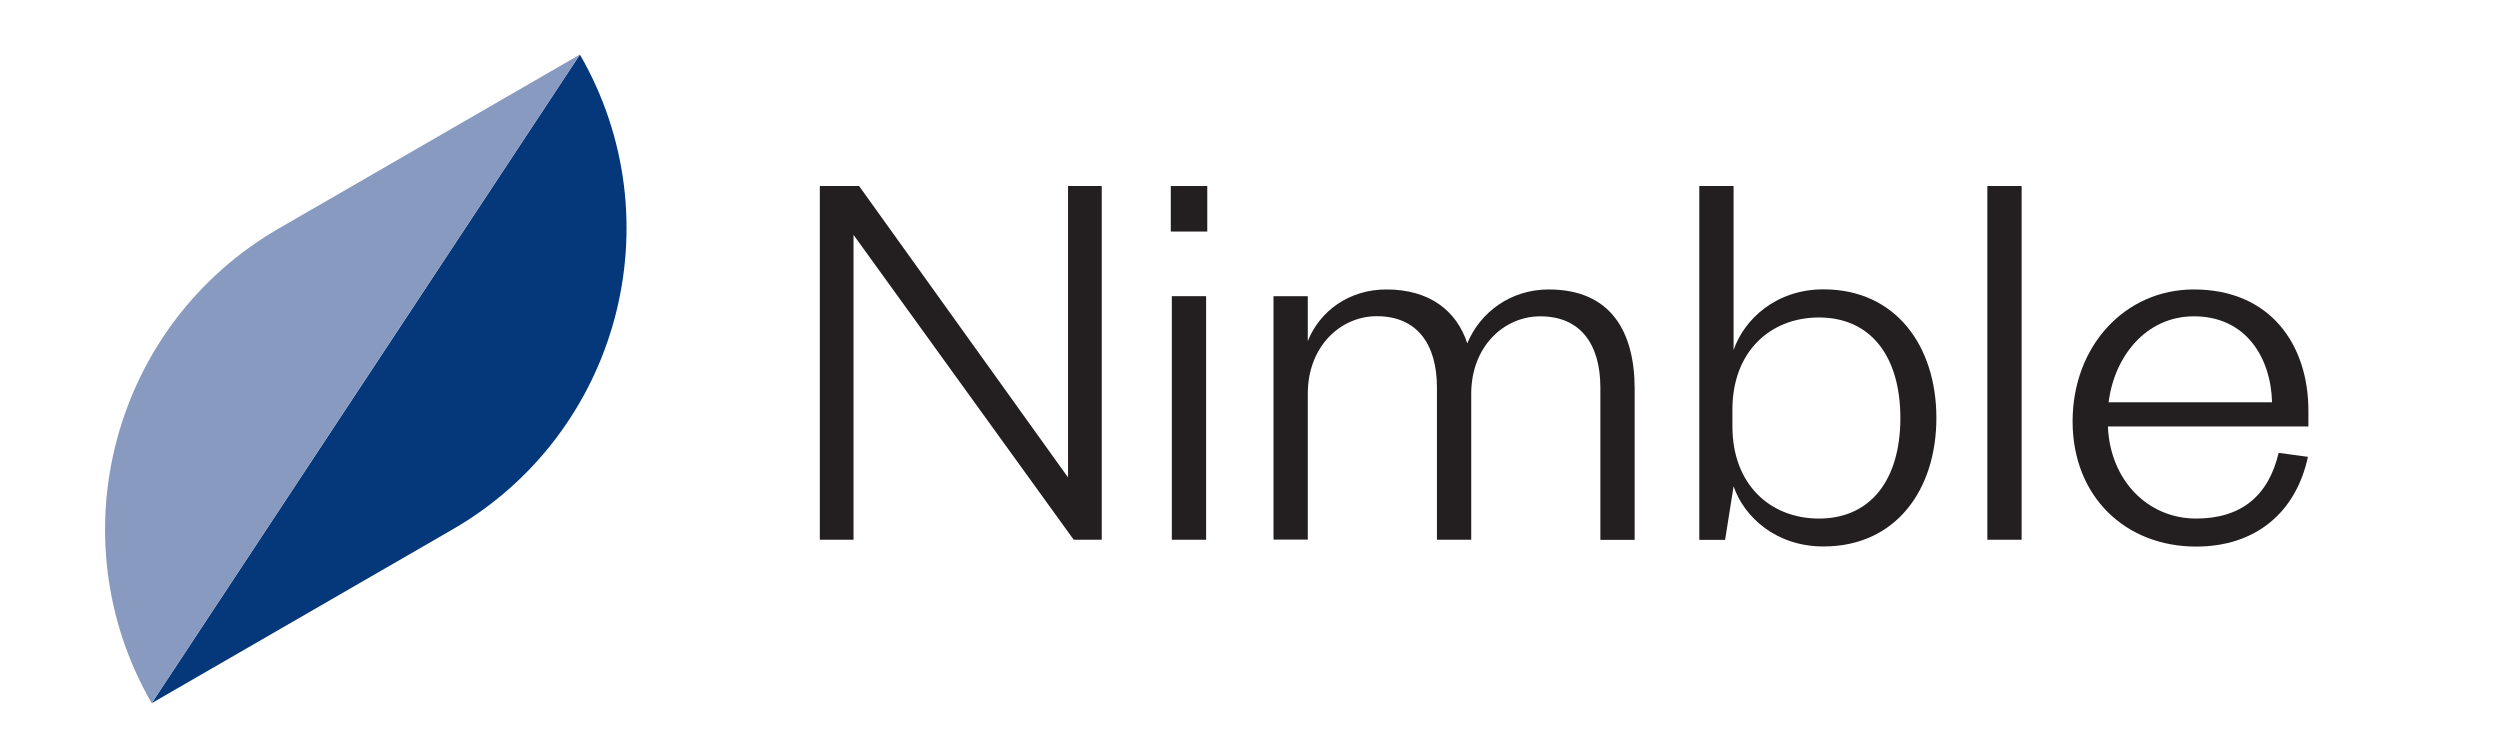
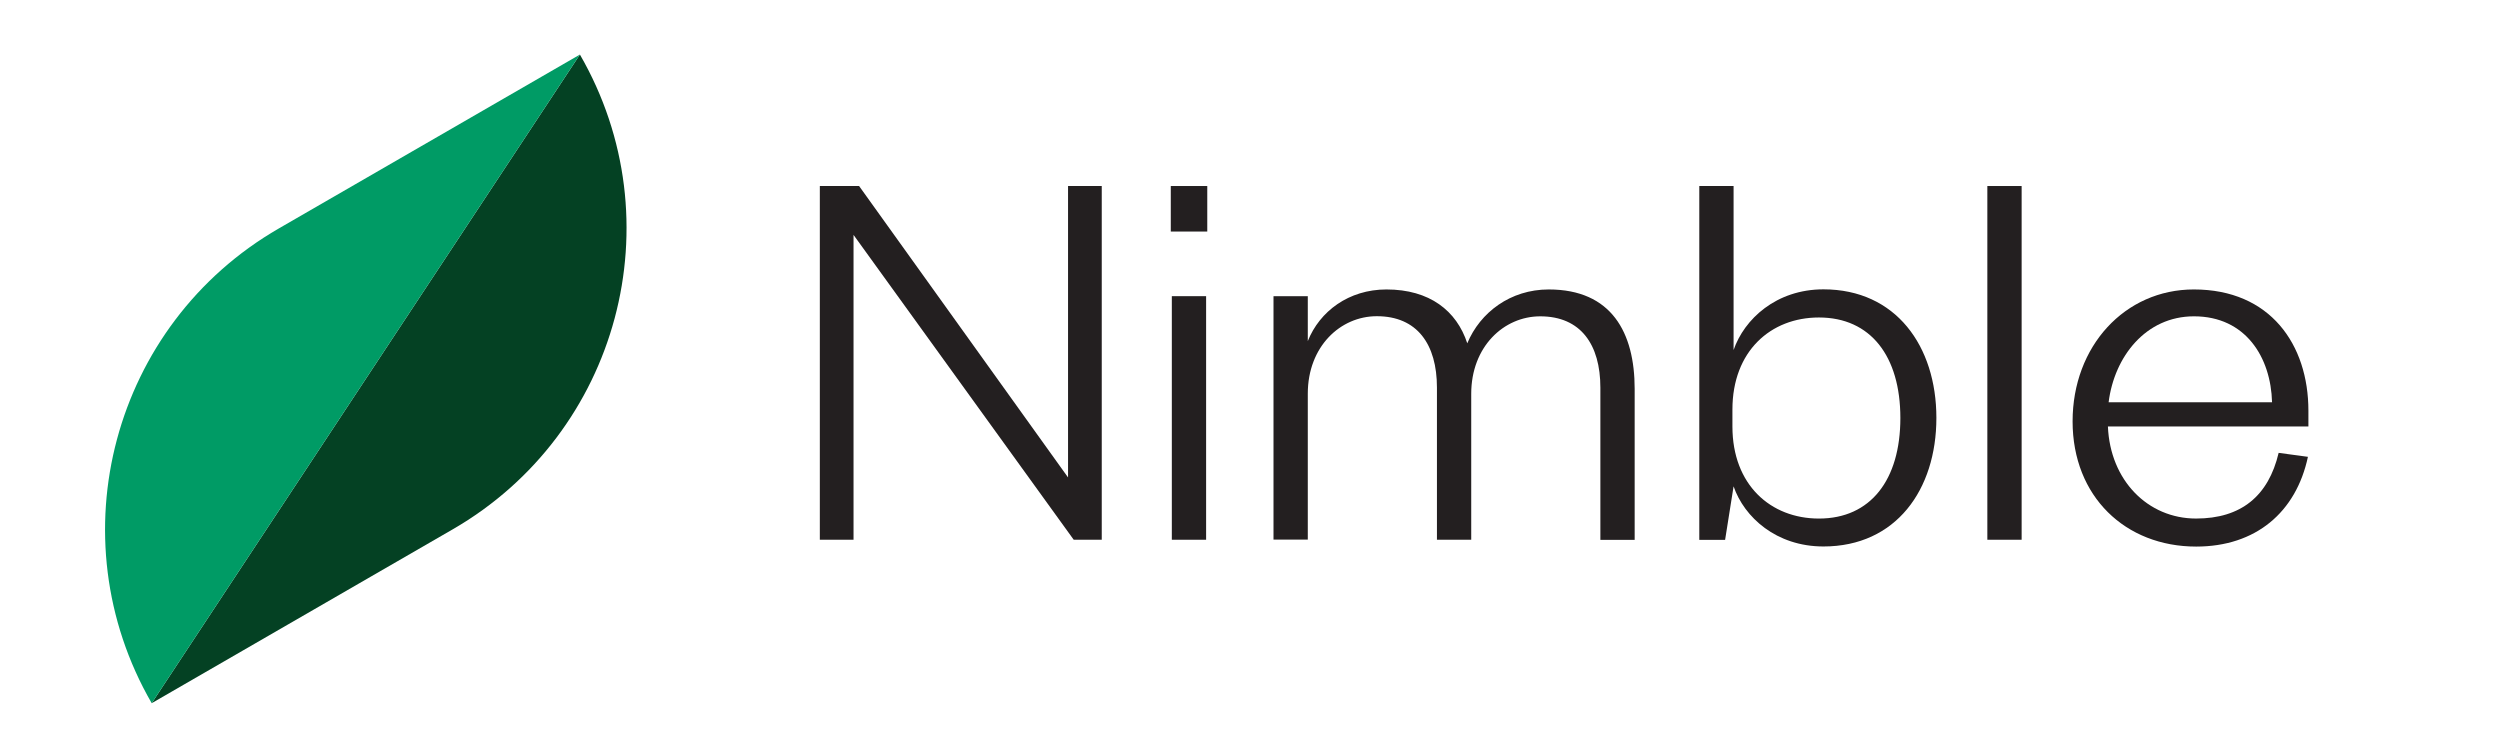
<svg xmlns="http://www.w3.org/2000/svg" id="c" data-name="Layer 3" viewBox="0 0 326 97" version="1.1" width="326" height="97">
  <defs id="defs4">
    <style id="style2">
      .g {
-         fill: #04387a;
+         fill: #044123;
      }

      .h {
-         fill: #889abf;
+         fill: #009b65;
      }

      .i {
        fill: #231f20;
      }
    </style>
  </defs>
  <path class="i" d="M 139.273,62.273 V 24.257 h 4.395 v 46.126 h -3.655 L 111.301,30.631 v 39.753 h -4.395 V 24.257 h 5.12 l 27.247,38.001 z" id="path6" style="stroke-width:1.51" />
  <path class="i" d="m 152.67,24.257 h 4.758 v 5.936 h -4.758 z m 4.607,14.348 v 31.778 h -4.471 V 38.621 h 4.471 z" id="path8" style="stroke-width:1.51" />
  <path class="i" d="m 201.953,37.745 c 8.201,0 11.207,5.634 11.207,12.959 v 19.695 h -4.471 V 50.553 c 0,-5.634 -2.568,-9.304 -7.839,-9.304 -4.758,0 -9.002,3.957 -9.002,10.104 v 19.031 h -4.471 V 50.537 c 0,-5.634 -2.568,-9.304 -7.839,-9.304 -4.758,0 -9.002,3.957 -9.002,10.104 v 19.031 h -4.471 V 38.621 h 4.471 v 5.86 c 1.541,-3.882 5.347,-6.736 10.255,-6.736 5.634,0 9.153,2.779 10.542,7.023 1.677,-4.033 5.634,-7.023 10.618,-7.023 z" id="path10" style="stroke-width:1.51" />
  <path class="i" d="m 224.956,70.399 h -3.368 v -46.142 h 4.471 v 21.387 c 1.39,-4.033 5.558,-7.914 11.72,-7.914 9.44,0 14.726,7.401 14.726,16.765 0,9.364 -5.271,16.765 -14.726,16.765 -6.147,0 -10.331,-3.806 -11.72,-7.839 l -1.103,6.963 z m 0.952,-14.786 c 0,7.612 4.984,12.007 11.282,12.007 6.736,0 10.618,-5.045 10.618,-13.11 0,-8.065 -3.882,-13.11 -10.618,-13.11 -6.298,0 -11.282,4.395 -11.282,12.007 z" id="path12" style="stroke-width:1.51" />
  <path class="i" d="m 263.621,24.257 v 46.126 h -4.471 V 24.257 Z" id="path14" style="stroke-width:1.51" />
  <path class="i" d="m 300.957,59.554 c -1.541,7.25 -6.812,11.72 -14.575,11.72 -9.228,0 -16.116,-6.525 -16.116,-16.327 0,-9.802 6.812,-17.203 15.813,-17.203 9.953,0 14.937,7.174 14.937,15.813 v 2.054 h -26.144 c 0.287,7.023 5.196,12.007 11.494,12.007 5.86,0 9.44,-2.93 10.769,-8.564 l 3.806,0.514 z m -4.682,-7.099 c -0.151,-5.86 -3.444,-11.207 -10.18,-11.207 -6.298,0 -10.391,5.271 -11.131,11.207 z" id="path16" style="stroke-width:1.51" />
  <g id="d" data-name="Group 124" transform="matrix(1.510361,0,0,1.510361,12.12425,1.073406)">
    <path id="e" data-name="Path 106" class="g" d="M 42.04,4 5.07,60 31.06,44.99 C 45.41,36.7 50.33,18.35 42.04,4 Z" />
    <path id="f" data-name="Path 107" class="h" d="M 5.07,60 42.04,4 16.05,19.01 C 1.7,27.29 -3.22,45.65 5.07,60 Z" />
  </g>
</svg>
